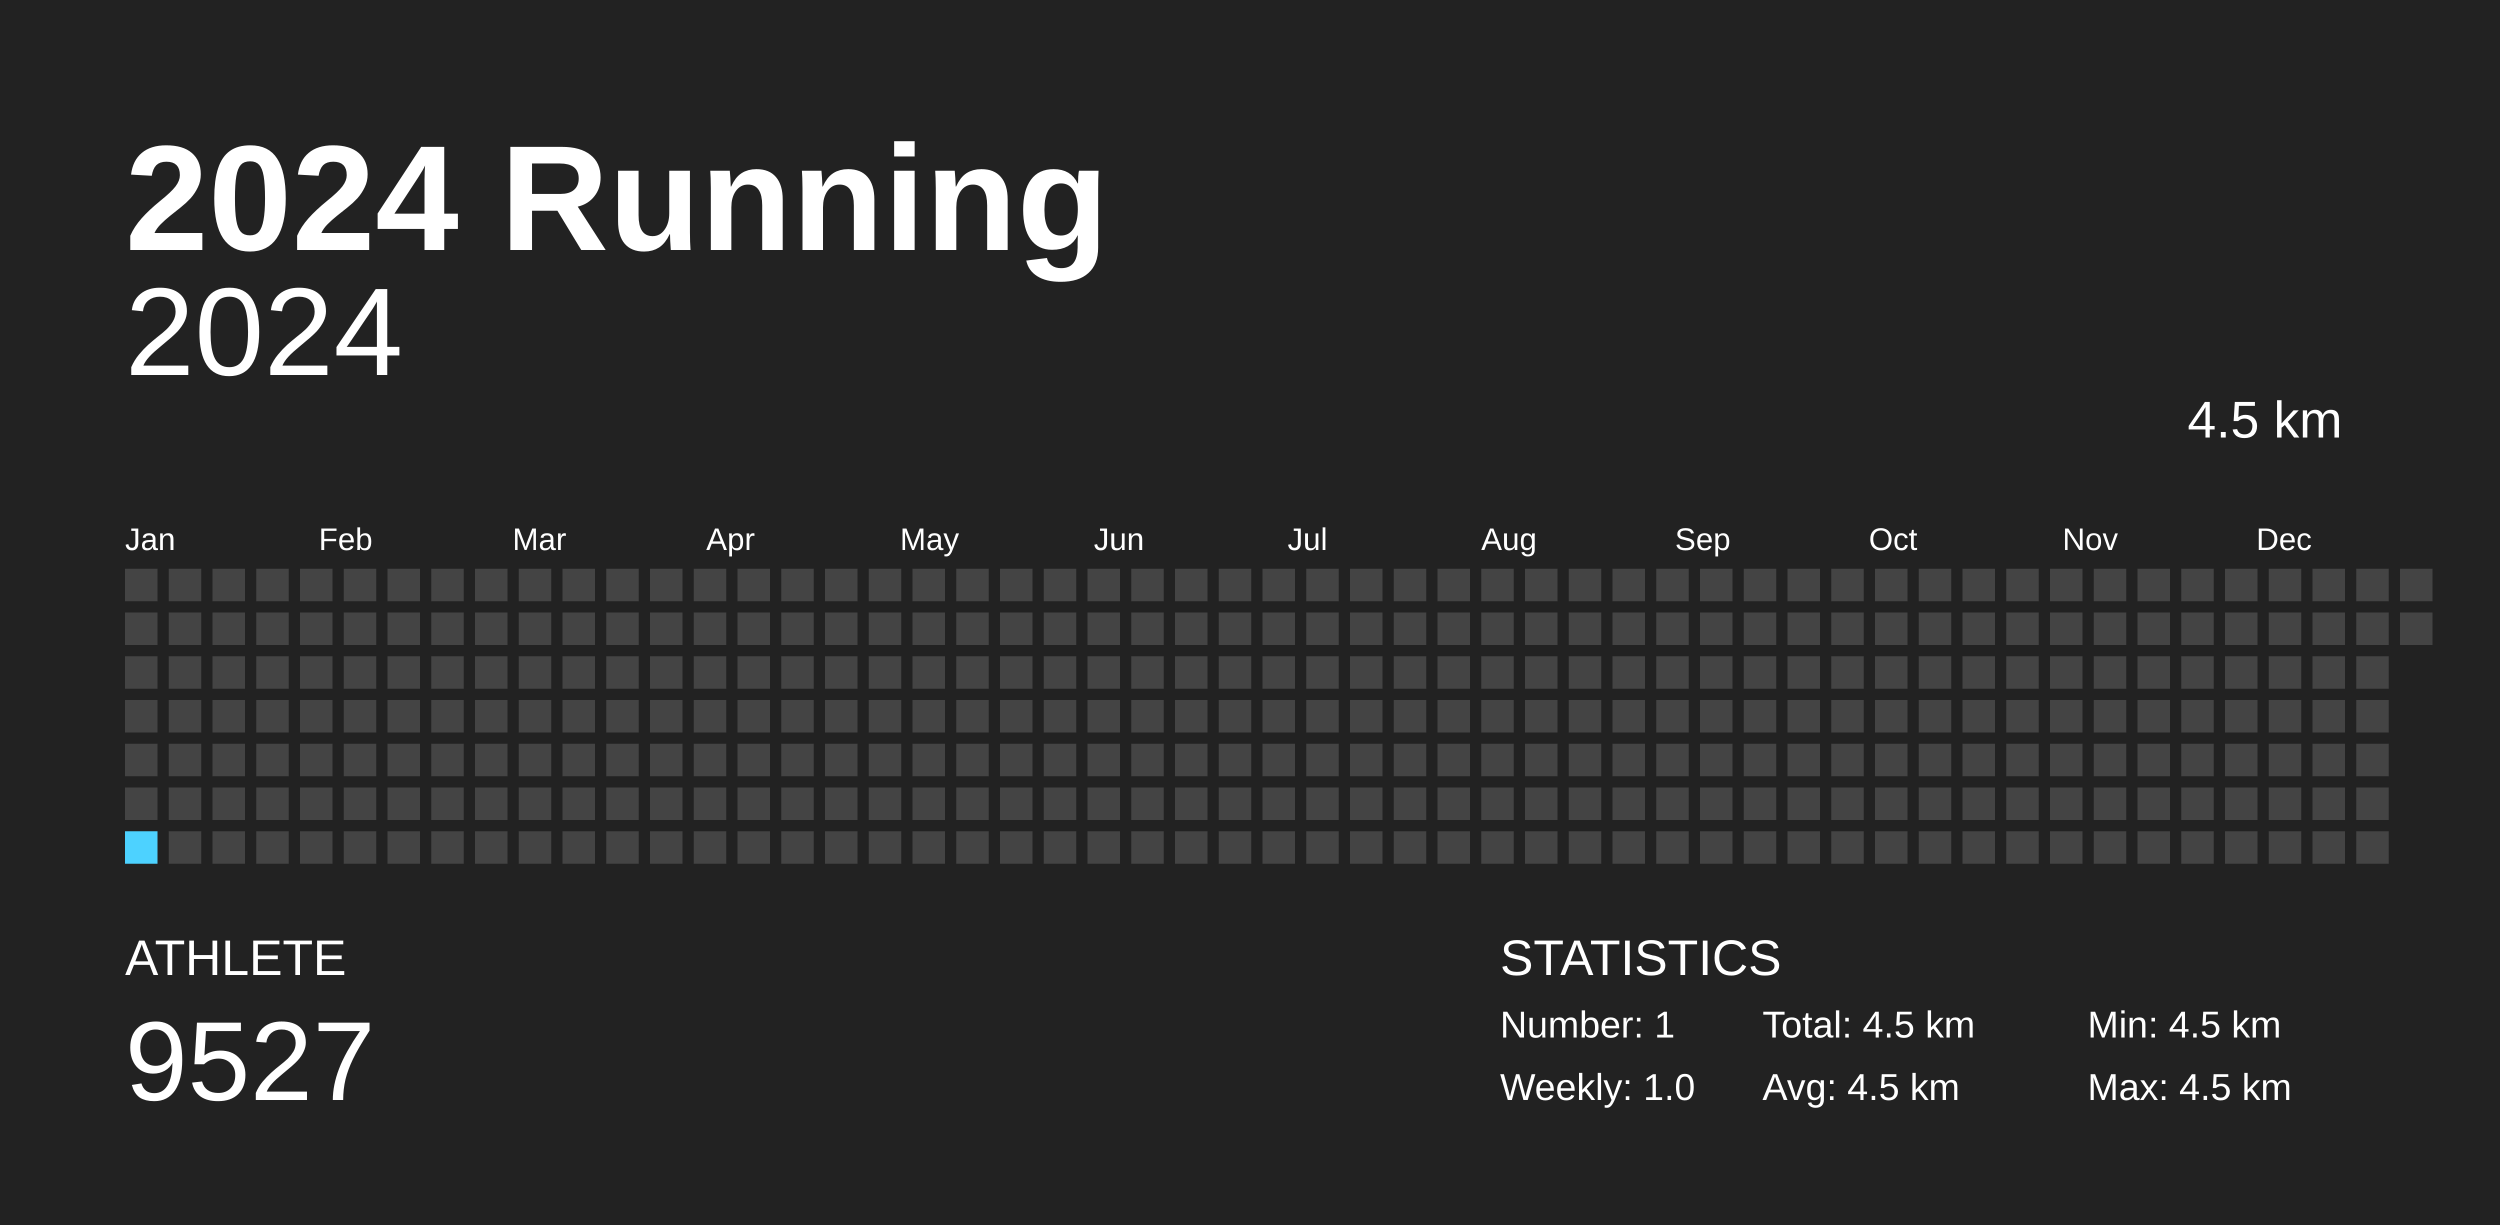
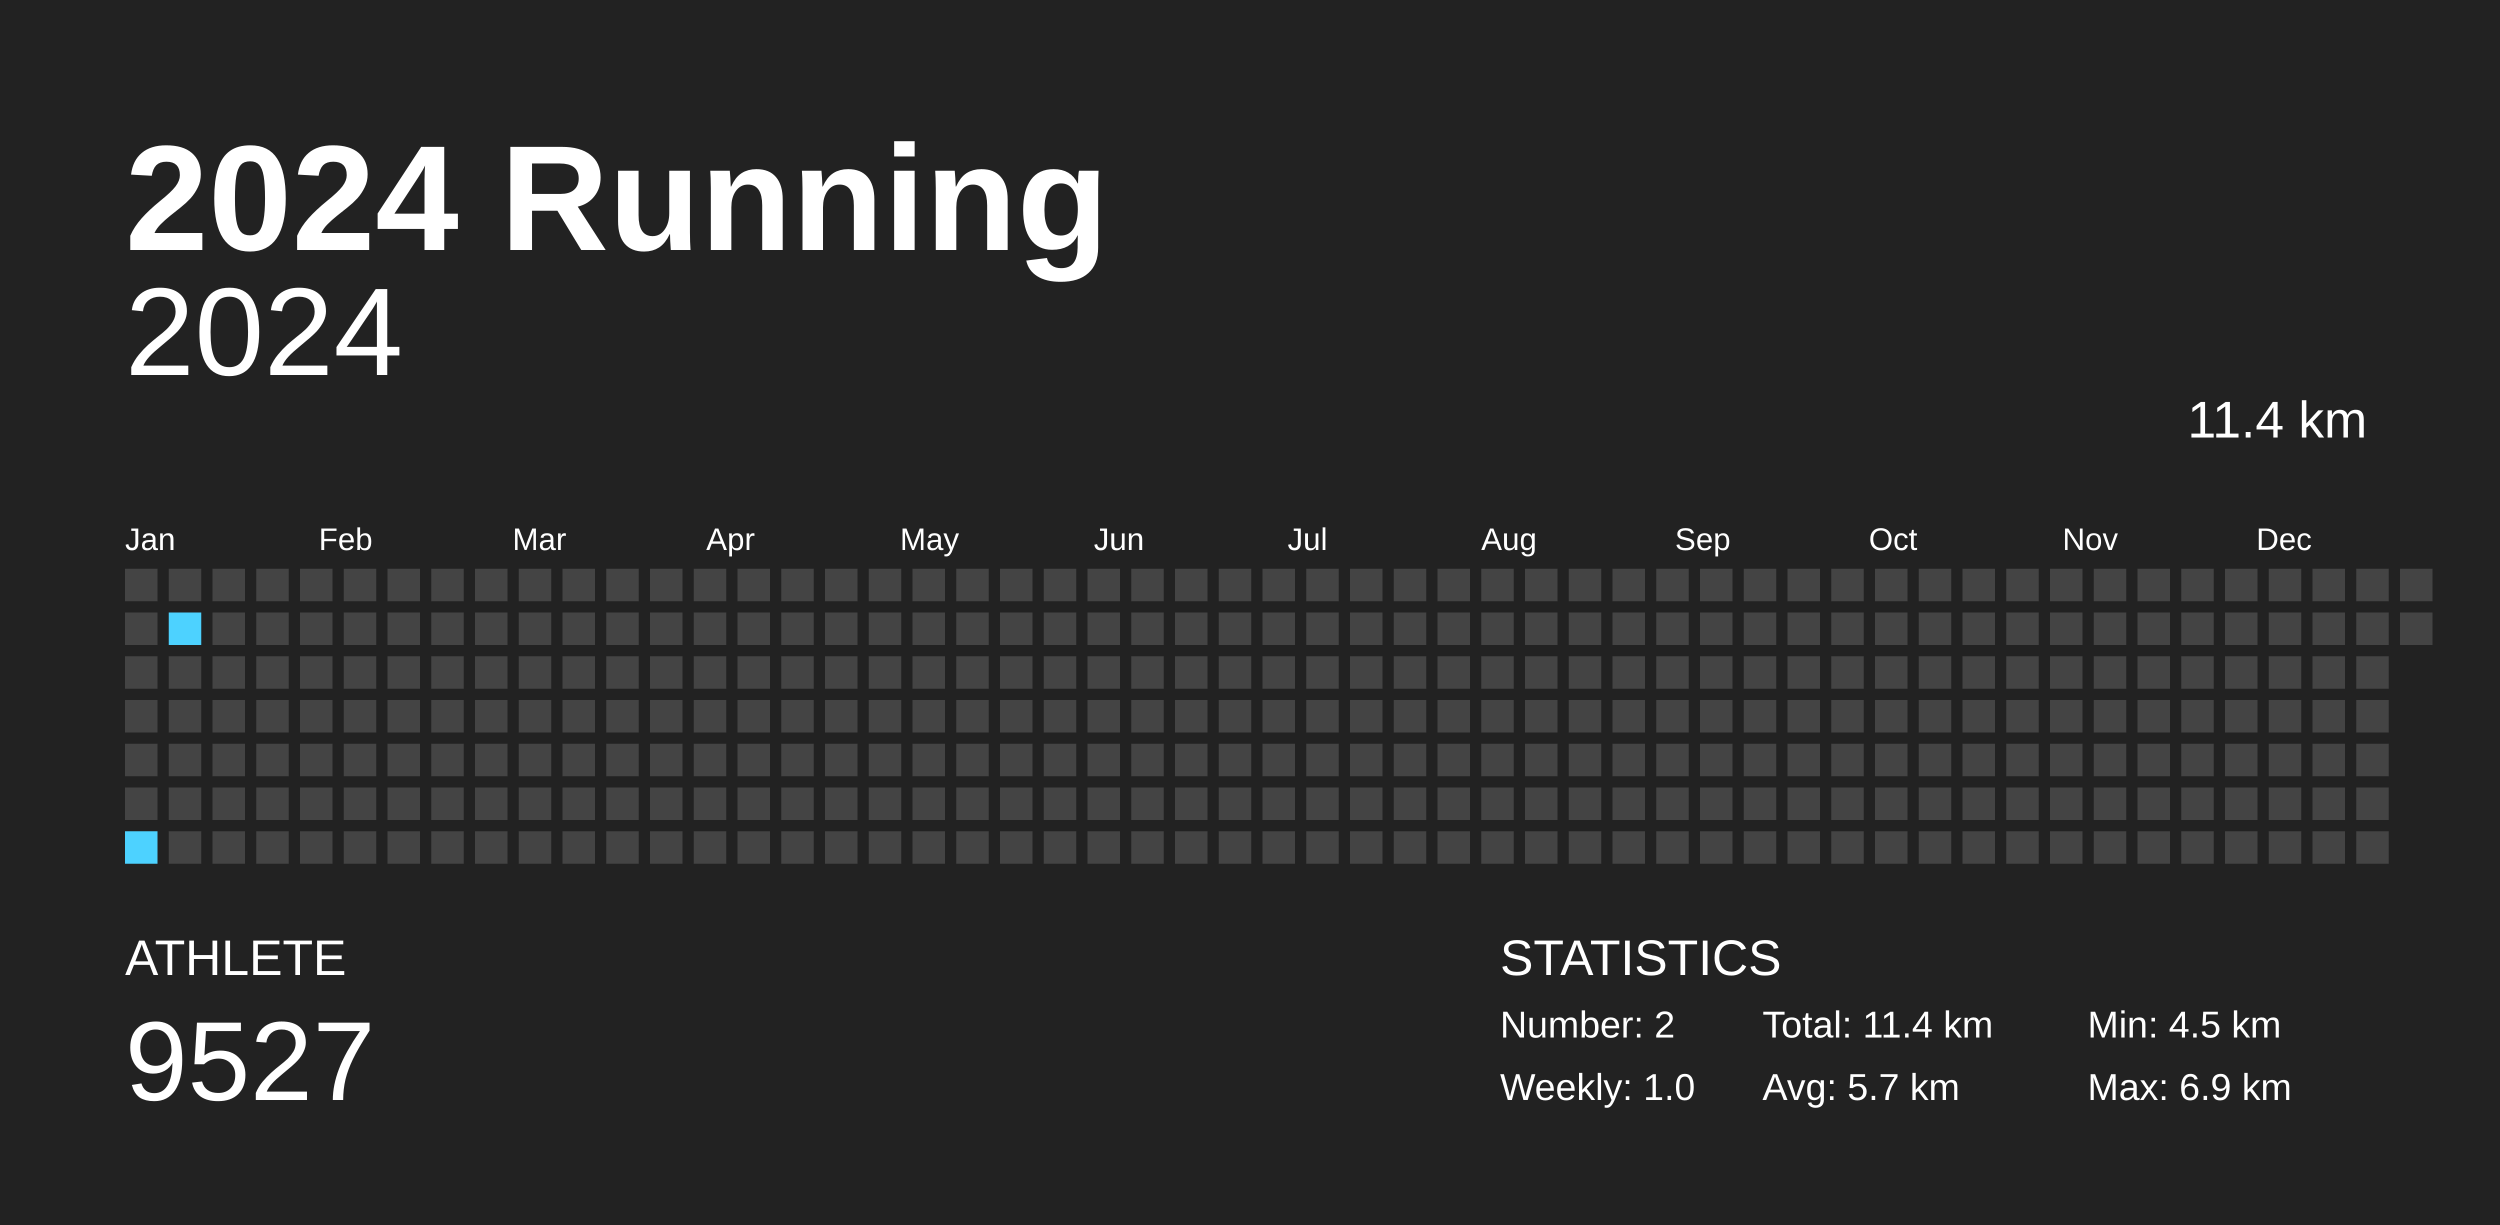
<svg xmlns="http://www.w3.org/2000/svg" baseProfile="full" height="98mm" version="1.1" viewBox="0,0,200,98" width="200mm">
  <defs />
  <rect fill="#222222" height="98" width="200" x="0" y="0" />
  <text fill="#FFFFFF" style="font-size:12px; font-family:Arial; font-weight:bold;" x="10" y="20">2024 Running</text>
  <text fill="#FFFFFF" style="font-size:4px; font-family:Arial" x="10" y="78">ATHLETE</text>
  <text fill="#FFFFFF" style="font-size:9px; font-family:Arial" x="10" y="88">9527</text>
  <text fill="#FFFFFF" style="font-size:4px; font-family:Arial" x="120" y="78">STATISTICS</text>
-   <text fill="#FFFFFF" style="font-size:3px; font-family:Arial" x="120" y="83">Number: 1</text>
+   <text fill="#FFFFFF" style="font-size:3px; font-family:Arial" x="120" y="83">Number: 2</text>
  <text fill="#FFFFFF" style="font-size:3px; font-family:Arial" x="120" y="88">Weekly: 1.0</text>
-   <text fill="#FFFFFF" style="font-size:3px; font-family:Arial" x="141" y="83">Total: 4.5 km</text>
-   <text fill="#FFFFFF" style="font-size:3px; font-family:Arial" x="141" y="88">Avg: 4.5 km</text>
+   <text fill="#FFFFFF" style="font-size:3px; font-family:Arial" x="141" y="83">Total: 11.4 km</text>
+   <text fill="#FFFFFF" style="font-size:3px; font-family:Arial" x="141" y="88">Avg: 5.7 km</text>
  <text fill="#FFFFFF" style="font-size:3px; font-family:Arial" x="167" y="83">Min: 4.5 km</text>
-   <text fill="#FFFFFF" style="font-size:3px; font-family:Arial" x="167" y="88">Max: 4.5 km</text>
+   <text fill="#FFFFFF" style="font-size:3px; font-family:Arial" x="167" y="88">Max: 6.9 km</text>
  <text alignment-baseline="hanging" fill="#FFFFFF" style="font-size:10.0px; font-family:Arial;" x="10" y="30">2024</text>
-   <text alignment-baseline="hanging" fill="#FFFFFF" style="font-size:4.125px; font-family:Arial;" x="175" y="35">4.5 km</text>
+   <text alignment-baseline="hanging" fill="#FFFFFF" style="font-size:4.125px; font-family:Arial;" x="175" y="35">11.4 km</text>
  <text fill="#FFFFFF" style="font-size:2.5px; font-family:Arial" x="10.0" y="44">Jan</text>
  <text fill="#FFFFFF" style="font-size:2.5px; font-family:Arial" x="25.5" y="44">Feb</text>
  <text fill="#FFFFFF" style="font-size:2.5px; font-family:Arial" x="41.0" y="44">Mar</text>
  <text fill="#FFFFFF" style="font-size:2.5px; font-family:Arial" x="56.5" y="44">Apr</text>
  <text fill="#FFFFFF" style="font-size:2.5px; font-family:Arial" x="72.0" y="44">May</text>
  <text fill="#FFFFFF" style="font-size:2.5px; font-family:Arial" x="87.5" y="44">Jun</text>
  <text fill="#FFFFFF" style="font-size:2.5px; font-family:Arial" x="103.0" y="44">Jul</text>
  <text fill="#FFFFFF" style="font-size:2.5px; font-family:Arial" x="118.5" y="44">Aug</text>
  <text fill="#FFFFFF" style="font-size:2.5px; font-family:Arial" x="134.0" y="44">Sep</text>
  <text fill="#FFFFFF" style="font-size:2.5px; font-family:Arial" x="149.5" y="44">Oct</text>
  <text fill="#FFFFFF" style="font-size:2.5px; font-family:Arial" x="165.0" y="44">Nov</text>
  <text fill="#FFFFFF" style="font-size:2.5px; font-family:Arial" x="180.5" y="44">Dec</text>
  <rect fill="#444444" height="2.6" width="2.6" x="10.0" y="45.5" />
  <rect fill="#444444" height="2.6" width="2.6" x="10.0" y="49.0" />
  <rect fill="#444444" height="2.6" width="2.6" x="10.0" y="52.5" />
  <rect fill="#444444" height="2.6" width="2.6" x="10.0" y="56.0" />
  <rect fill="#444444" height="2.6" width="2.6" x="10.0" y="59.5" />
  <rect fill="#444444" height="2.6" width="2.6" x="10.0" y="63.0" />
-   <rect fill="#4DD2FF" height="2.6" width="2.6" x="10.0" y="66.5" />
+   <rect fill="#4dd2ff" height="2.6" width="2.6" x="10.0" y="66.5" />
  <rect fill="#444444" height="2.6" width="2.6" x="13.5" y="45.5" />
-   <rect fill="#444444" height="2.6" width="2.6" x="13.5" y="49.0" />
+   <rect fill="#4dd2ff" height="2.6" width="2.6" x="13.5" y="49.0" />
  <rect fill="#444444" height="2.6" width="2.6" x="13.5" y="52.5" />
  <rect fill="#444444" height="2.6" width="2.6" x="13.5" y="56.0" />
  <rect fill="#444444" height="2.6" width="2.6" x="13.5" y="59.5" />
  <rect fill="#444444" height="2.6" width="2.6" x="13.5" y="63.0" />
  <rect fill="#444444" height="2.6" width="2.6" x="13.5" y="66.5" />
  <rect fill="#444444" height="2.6" width="2.6" x="17.0" y="45.5" />
  <rect fill="#444444" height="2.6" width="2.6" x="17.0" y="49.0" />
  <rect fill="#444444" height="2.6" width="2.6" x="17.0" y="52.5" />
  <rect fill="#444444" height="2.6" width="2.6" x="17.0" y="56.0" />
  <rect fill="#444444" height="2.6" width="2.6" x="17.0" y="59.5" />
  <rect fill="#444444" height="2.6" width="2.6" x="17.0" y="63.0" />
  <rect fill="#444444" height="2.6" width="2.6" x="17.0" y="66.5" />
  <rect fill="#444444" height="2.6" width="2.6" x="20.5" y="45.5" />
  <rect fill="#444444" height="2.6" width="2.6" x="20.5" y="49.0" />
  <rect fill="#444444" height="2.6" width="2.6" x="20.5" y="52.5" />
  <rect fill="#444444" height="2.6" width="2.6" x="20.5" y="56.0" />
  <rect fill="#444444" height="2.6" width="2.6" x="20.5" y="59.5" />
  <rect fill="#444444" height="2.6" width="2.6" x="20.5" y="63.0" />
  <rect fill="#444444" height="2.6" width="2.6" x="20.5" y="66.5" />
  <rect fill="#444444" height="2.6" width="2.6" x="24.0" y="45.5" />
  <rect fill="#444444" height="2.6" width="2.6" x="24.0" y="49.0" />
  <rect fill="#444444" height="2.6" width="2.6" x="24.0" y="52.5" />
  <rect fill="#444444" height="2.6" width="2.6" x="24.0" y="56.0" />
  <rect fill="#444444" height="2.6" width="2.6" x="24.0" y="59.5" />
  <rect fill="#444444" height="2.6" width="2.6" x="24.0" y="63.0" />
  <rect fill="#444444" height="2.6" width="2.6" x="24.0" y="66.5" />
  <rect fill="#444444" height="2.6" width="2.6" x="27.5" y="45.5" />
  <rect fill="#444444" height="2.6" width="2.6" x="27.5" y="49.0" />
  <rect fill="#444444" height="2.6" width="2.6" x="27.5" y="52.5" />
  <rect fill="#444444" height="2.6" width="2.6" x="27.5" y="56.0" />
  <rect fill="#444444" height="2.6" width="2.6" x="27.5" y="59.5" />
  <rect fill="#444444" height="2.6" width="2.6" x="27.5" y="63.0" />
  <rect fill="#444444" height="2.6" width="2.6" x="27.5" y="66.5" />
  <rect fill="#444444" height="2.6" width="2.6" x="31.0" y="45.5" />
  <rect fill="#444444" height="2.6" width="2.6" x="31.0" y="49.0" />
  <rect fill="#444444" height="2.6" width="2.6" x="31.0" y="52.5" />
  <rect fill="#444444" height="2.6" width="2.6" x="31.0" y="56.0" />
  <rect fill="#444444" height="2.6" width="2.6" x="31.0" y="59.5" />
  <rect fill="#444444" height="2.6" width="2.6" x="31.0" y="63.0" />
  <rect fill="#444444" height="2.6" width="2.6" x="31.0" y="66.5" />
  <rect fill="#444444" height="2.6" width="2.6" x="34.5" y="45.5" />
  <rect fill="#444444" height="2.6" width="2.6" x="34.5" y="49.0" />
  <rect fill="#444444" height="2.6" width="2.6" x="34.5" y="52.5" />
  <rect fill="#444444" height="2.6" width="2.6" x="34.5" y="56.0" />
  <rect fill="#444444" height="2.6" width="2.6" x="34.5" y="59.5" />
  <rect fill="#444444" height="2.6" width="2.6" x="34.5" y="63.0" />
  <rect fill="#444444" height="2.6" width="2.6" x="34.5" y="66.5" />
  <rect fill="#444444" height="2.6" width="2.6" x="38.0" y="45.5" />
  <rect fill="#444444" height="2.6" width="2.6" x="38.0" y="49.0" />
  <rect fill="#444444" height="2.6" width="2.6" x="38.0" y="52.5" />
  <rect fill="#444444" height="2.6" width="2.6" x="38.0" y="56.0" />
  <rect fill="#444444" height="2.6" width="2.6" x="38.0" y="59.5" />
  <rect fill="#444444" height="2.6" width="2.6" x="38.0" y="63.0" />
  <rect fill="#444444" height="2.6" width="2.6" x="38.0" y="66.5" />
  <rect fill="#444444" height="2.6" width="2.6" x="41.5" y="45.5" />
  <rect fill="#444444" height="2.6" width="2.6" x="41.5" y="49.0" />
  <rect fill="#444444" height="2.6" width="2.6" x="41.5" y="52.5" />
  <rect fill="#444444" height="2.6" width="2.6" x="41.5" y="56.0" />
  <rect fill="#444444" height="2.6" width="2.6" x="41.5" y="59.5" />
  <rect fill="#444444" height="2.6" width="2.6" x="41.5" y="63.0" />
  <rect fill="#444444" height="2.6" width="2.6" x="41.5" y="66.5" />
  <rect fill="#444444" height="2.6" width="2.6" x="45.0" y="45.5" />
  <rect fill="#444444" height="2.6" width="2.6" x="45.0" y="49.0" />
  <rect fill="#444444" height="2.6" width="2.6" x="45.0" y="52.5" />
  <rect fill="#444444" height="2.6" width="2.6" x="45.0" y="56.0" />
  <rect fill="#444444" height="2.6" width="2.6" x="45.0" y="59.5" />
  <rect fill="#444444" height="2.6" width="2.6" x="45.0" y="63.0" />
  <rect fill="#444444" height="2.6" width="2.6" x="45.0" y="66.5" />
  <rect fill="#444444" height="2.6" width="2.6" x="48.5" y="45.5" />
  <rect fill="#444444" height="2.6" width="2.6" x="48.5" y="49.0" />
  <rect fill="#444444" height="2.6" width="2.6" x="48.5" y="52.5" />
  <rect fill="#444444" height="2.6" width="2.6" x="48.5" y="56.0" />
  <rect fill="#444444" height="2.6" width="2.6" x="48.5" y="59.5" />
  <rect fill="#444444" height="2.6" width="2.6" x="48.5" y="63.0" />
  <rect fill="#444444" height="2.6" width="2.6" x="48.5" y="66.5" />
  <rect fill="#444444" height="2.6" width="2.6" x="52.0" y="45.5" />
  <rect fill="#444444" height="2.6" width="2.6" x="52.0" y="49.0" />
  <rect fill="#444444" height="2.6" width="2.6" x="52.0" y="52.5" />
  <rect fill="#444444" height="2.6" width="2.6" x="52.0" y="56.0" />
  <rect fill="#444444" height="2.6" width="2.6" x="52.0" y="59.5" />
  <rect fill="#444444" height="2.6" width="2.6" x="52.0" y="63.0" />
  <rect fill="#444444" height="2.6" width="2.6" x="52.0" y="66.5" />
  <rect fill="#444444" height="2.6" width="2.6" x="55.5" y="45.5" />
  <rect fill="#444444" height="2.6" width="2.6" x="55.5" y="49.0" />
  <rect fill="#444444" height="2.6" width="2.6" x="55.5" y="52.5" />
  <rect fill="#444444" height="2.6" width="2.6" x="55.5" y="56.0" />
  <rect fill="#444444" height="2.6" width="2.6" x="55.5" y="59.5" />
  <rect fill="#444444" height="2.6" width="2.6" x="55.5" y="63.0" />
  <rect fill="#444444" height="2.6" width="2.6" x="55.5" y="66.5" />
  <rect fill="#444444" height="2.6" width="2.6" x="59.0" y="45.5" />
  <rect fill="#444444" height="2.6" width="2.6" x="59.0" y="49.0" />
  <rect fill="#444444" height="2.6" width="2.6" x="59.0" y="52.5" />
  <rect fill="#444444" height="2.6" width="2.6" x="59.0" y="56.0" />
  <rect fill="#444444" height="2.6" width="2.6" x="59.0" y="59.5" />
  <rect fill="#444444" height="2.6" width="2.6" x="59.0" y="63.0" />
  <rect fill="#444444" height="2.6" width="2.6" x="59.0" y="66.5" />
  <rect fill="#444444" height="2.6" width="2.6" x="62.5" y="45.5" />
  <rect fill="#444444" height="2.6" width="2.6" x="62.5" y="49.0" />
  <rect fill="#444444" height="2.6" width="2.6" x="62.5" y="52.5" />
  <rect fill="#444444" height="2.6" width="2.6" x="62.5" y="56.0" />
  <rect fill="#444444" height="2.6" width="2.6" x="62.5" y="59.5" />
  <rect fill="#444444" height="2.6" width="2.6" x="62.5" y="63.0" />
  <rect fill="#444444" height="2.6" width="2.6" x="62.5" y="66.5" />
  <rect fill="#444444" height="2.6" width="2.6" x="66.0" y="45.5" />
  <rect fill="#444444" height="2.6" width="2.6" x="66.0" y="49.0" />
  <rect fill="#444444" height="2.6" width="2.6" x="66.0" y="52.5" />
  <rect fill="#444444" height="2.6" width="2.6" x="66.0" y="56.0" />
  <rect fill="#444444" height="2.6" width="2.6" x="66.0" y="59.5" />
  <rect fill="#444444" height="2.6" width="2.6" x="66.0" y="63.0" />
  <rect fill="#444444" height="2.6" width="2.6" x="66.0" y="66.5" />
  <rect fill="#444444" height="2.6" width="2.6" x="69.5" y="45.5" />
  <rect fill="#444444" height="2.6" width="2.6" x="69.5" y="49.0" />
  <rect fill="#444444" height="2.6" width="2.6" x="69.5" y="52.5" />
  <rect fill="#444444" height="2.6" width="2.6" x="69.5" y="56.0" />
  <rect fill="#444444" height="2.6" width="2.6" x="69.5" y="59.5" />
  <rect fill="#444444" height="2.6" width="2.6" x="69.5" y="63.0" />
  <rect fill="#444444" height="2.6" width="2.6" x="69.5" y="66.5" />
  <rect fill="#444444" height="2.6" width="2.6" x="73.0" y="45.5" />
  <rect fill="#444444" height="2.6" width="2.6" x="73.0" y="49.0" />
  <rect fill="#444444" height="2.6" width="2.6" x="73.0" y="52.5" />
  <rect fill="#444444" height="2.6" width="2.6" x="73.0" y="56.0" />
  <rect fill="#444444" height="2.6" width="2.6" x="73.0" y="59.5" />
  <rect fill="#444444" height="2.6" width="2.6" x="73.0" y="63.0" />
  <rect fill="#444444" height="2.6" width="2.6" x="73.0" y="66.5" />
  <rect fill="#444444" height="2.6" width="2.6" x="76.5" y="45.5" />
  <rect fill="#444444" height="2.6" width="2.6" x="76.5" y="49.0" />
  <rect fill="#444444" height="2.6" width="2.6" x="76.5" y="52.5" />
  <rect fill="#444444" height="2.6" width="2.6" x="76.5" y="56.0" />
  <rect fill="#444444" height="2.6" width="2.6" x="76.5" y="59.5" />
  <rect fill="#444444" height="2.6" width="2.6" x="76.5" y="63.0" />
  <rect fill="#444444" height="2.6" width="2.6" x="76.5" y="66.5" />
  <rect fill="#444444" height="2.6" width="2.6" x="80.0" y="45.5" />
  <rect fill="#444444" height="2.6" width="2.6" x="80.0" y="49.0" />
  <rect fill="#444444" height="2.6" width="2.6" x="80.0" y="52.5" />
  <rect fill="#444444" height="2.6" width="2.6" x="80.0" y="56.0" />
  <rect fill="#444444" height="2.6" width="2.6" x="80.0" y="59.5" />
  <rect fill="#444444" height="2.6" width="2.6" x="80.0" y="63.0" />
  <rect fill="#444444" height="2.6" width="2.6" x="80.0" y="66.5" />
  <rect fill="#444444" height="2.6" width="2.6" x="83.5" y="45.5" />
  <rect fill="#444444" height="2.6" width="2.6" x="83.5" y="49.0" />
  <rect fill="#444444" height="2.6" width="2.6" x="83.5" y="52.5" />
  <rect fill="#444444" height="2.6" width="2.6" x="83.5" y="56.0" />
  <rect fill="#444444" height="2.6" width="2.6" x="83.5" y="59.5" />
  <rect fill="#444444" height="2.6" width="2.6" x="83.5" y="63.0" />
  <rect fill="#444444" height="2.6" width="2.6" x="83.5" y="66.5" />
  <rect fill="#444444" height="2.6" width="2.6" x="87.0" y="45.5" />
  <rect fill="#444444" height="2.6" width="2.6" x="87.0" y="49.0" />
  <rect fill="#444444" height="2.6" width="2.6" x="87.0" y="52.5" />
  <rect fill="#444444" height="2.6" width="2.6" x="87.0" y="56.0" />
  <rect fill="#444444" height="2.6" width="2.6" x="87.0" y="59.5" />
  <rect fill="#444444" height="2.6" width="2.6" x="87.0" y="63.0" />
  <rect fill="#444444" height="2.6" width="2.6" x="87.0" y="66.5" />
  <rect fill="#444444" height="2.6" width="2.6" x="90.5" y="45.5" />
  <rect fill="#444444" height="2.6" width="2.6" x="90.5" y="49.0" />
  <rect fill="#444444" height="2.6" width="2.6" x="90.5" y="52.5" />
  <rect fill="#444444" height="2.6" width="2.6" x="90.5" y="56.0" />
  <rect fill="#444444" height="2.6" width="2.6" x="90.5" y="59.5" />
  <rect fill="#444444" height="2.6" width="2.6" x="90.5" y="63.0" />
  <rect fill="#444444" height="2.6" width="2.6" x="90.5" y="66.5" />
  <rect fill="#444444" height="2.6" width="2.6" x="94.0" y="45.5" />
  <rect fill="#444444" height="2.6" width="2.6" x="94.0" y="49.0" />
  <rect fill="#444444" height="2.6" width="2.6" x="94.0" y="52.5" />
  <rect fill="#444444" height="2.6" width="2.6" x="94.0" y="56.0" />
  <rect fill="#444444" height="2.6" width="2.6" x="94.0" y="59.5" />
  <rect fill="#444444" height="2.6" width="2.6" x="94.0" y="63.0" />
  <rect fill="#444444" height="2.6" width="2.6" x="94.0" y="66.5" />
  <rect fill="#444444" height="2.6" width="2.6" x="97.5" y="45.5" />
  <rect fill="#444444" height="2.6" width="2.6" x="97.5" y="49.0" />
  <rect fill="#444444" height="2.6" width="2.6" x="97.5" y="52.5" />
  <rect fill="#444444" height="2.6" width="2.6" x="97.5" y="56.0" />
  <rect fill="#444444" height="2.6" width="2.6" x="97.5" y="59.5" />
  <rect fill="#444444" height="2.6" width="2.6" x="97.5" y="63.0" />
  <rect fill="#444444" height="2.6" width="2.6" x="97.5" y="66.5" />
  <rect fill="#444444" height="2.6" width="2.6" x="101.0" y="45.5" />
  <rect fill="#444444" height="2.6" width="2.6" x="101.0" y="49.0" />
  <rect fill="#444444" height="2.6" width="2.6" x="101.0" y="52.5" />
  <rect fill="#444444" height="2.6" width="2.6" x="101.0" y="56.0" />
  <rect fill="#444444" height="2.6" width="2.6" x="101.0" y="59.5" />
  <rect fill="#444444" height="2.6" width="2.6" x="101.0" y="63.0" />
  <rect fill="#444444" height="2.6" width="2.6" x="101.0" y="66.5" />
  <rect fill="#444444" height="2.6" width="2.6" x="104.5" y="45.5" />
  <rect fill="#444444" height="2.6" width="2.6" x="104.5" y="49.0" />
  <rect fill="#444444" height="2.6" width="2.6" x="104.5" y="52.5" />
  <rect fill="#444444" height="2.6" width="2.6" x="104.5" y="56.0" />
  <rect fill="#444444" height="2.6" width="2.6" x="104.5" y="59.5" />
  <rect fill="#444444" height="2.6" width="2.6" x="104.5" y="63.0" />
  <rect fill="#444444" height="2.6" width="2.6" x="104.5" y="66.5" />
  <rect fill="#444444" height="2.6" width="2.6" x="108.0" y="45.5" />
  <rect fill="#444444" height="2.6" width="2.6" x="108.0" y="49.0" />
  <rect fill="#444444" height="2.6" width="2.6" x="108.0" y="52.5" />
  <rect fill="#444444" height="2.6" width="2.6" x="108.0" y="56.0" />
  <rect fill="#444444" height="2.6" width="2.6" x="108.0" y="59.5" />
  <rect fill="#444444" height="2.6" width="2.6" x="108.0" y="63.0" />
  <rect fill="#444444" height="2.6" width="2.6" x="108.0" y="66.5" />
  <rect fill="#444444" height="2.6" width="2.6" x="111.5" y="45.5" />
  <rect fill="#444444" height="2.6" width="2.6" x="111.5" y="49.0" />
  <rect fill="#444444" height="2.6" width="2.6" x="111.5" y="52.5" />
  <rect fill="#444444" height="2.6" width="2.6" x="111.5" y="56.0" />
  <rect fill="#444444" height="2.6" width="2.6" x="111.5" y="59.5" />
  <rect fill="#444444" height="2.6" width="2.6" x="111.5" y="63.0" />
  <rect fill="#444444" height="2.6" width="2.6" x="111.5" y="66.5" />
  <rect fill="#444444" height="2.6" width="2.6" x="115.0" y="45.5" />
  <rect fill="#444444" height="2.6" width="2.6" x="115.0" y="49.0" />
  <rect fill="#444444" height="2.6" width="2.6" x="115.0" y="52.5" />
  <rect fill="#444444" height="2.6" width="2.6" x="115.0" y="56.0" />
  <rect fill="#444444" height="2.6" width="2.6" x="115.0" y="59.5" />
  <rect fill="#444444" height="2.6" width="2.6" x="115.0" y="63.0" />
  <rect fill="#444444" height="2.6" width="2.6" x="115.0" y="66.5" />
  <rect fill="#444444" height="2.6" width="2.6" x="118.5" y="45.5" />
  <rect fill="#444444" height="2.6" width="2.6" x="118.5" y="49.0" />
  <rect fill="#444444" height="2.6" width="2.6" x="118.5" y="52.5" />
  <rect fill="#444444" height="2.6" width="2.6" x="118.5" y="56.0" />
  <rect fill="#444444" height="2.6" width="2.6" x="118.5" y="59.5" />
  <rect fill="#444444" height="2.6" width="2.6" x="118.5" y="63.0" />
  <rect fill="#444444" height="2.6" width="2.6" x="118.5" y="66.5" />
  <rect fill="#444444" height="2.6" width="2.6" x="122.0" y="45.5" />
  <rect fill="#444444" height="2.6" width="2.6" x="122.0" y="49.0" />
  <rect fill="#444444" height="2.6" width="2.6" x="122.0" y="52.5" />
  <rect fill="#444444" height="2.6" width="2.6" x="122.0" y="56.0" />
  <rect fill="#444444" height="2.6" width="2.6" x="122.0" y="59.5" />
  <rect fill="#444444" height="2.6" width="2.6" x="122.0" y="63.0" />
  <rect fill="#444444" height="2.6" width="2.6" x="122.0" y="66.5" />
  <rect fill="#444444" height="2.6" width="2.6" x="125.5" y="45.5" />
  <rect fill="#444444" height="2.6" width="2.6" x="125.5" y="49.0" />
  <rect fill="#444444" height="2.6" width="2.6" x="125.5" y="52.5" />
  <rect fill="#444444" height="2.6" width="2.6" x="125.5" y="56.0" />
  <rect fill="#444444" height="2.6" width="2.6" x="125.5" y="59.5" />
  <rect fill="#444444" height="2.6" width="2.6" x="125.5" y="63.0" />
  <rect fill="#444444" height="2.6" width="2.6" x="125.5" y="66.5" />
  <rect fill="#444444" height="2.6" width="2.6" x="129.0" y="45.5" />
  <rect fill="#444444" height="2.6" width="2.6" x="129.0" y="49.0" />
  <rect fill="#444444" height="2.6" width="2.6" x="129.0" y="52.5" />
  <rect fill="#444444" height="2.6" width="2.6" x="129.0" y="56.0" />
  <rect fill="#444444" height="2.6" width="2.6" x="129.0" y="59.5" />
  <rect fill="#444444" height="2.6" width="2.6" x="129.0" y="63.0" />
  <rect fill="#444444" height="2.6" width="2.6" x="129.0" y="66.5" />
  <rect fill="#444444" height="2.6" width="2.6" x="132.5" y="45.5" />
  <rect fill="#444444" height="2.6" width="2.6" x="132.5" y="49.0" />
  <rect fill="#444444" height="2.6" width="2.6" x="132.5" y="52.5" />
  <rect fill="#444444" height="2.6" width="2.6" x="132.5" y="56.0" />
  <rect fill="#444444" height="2.6" width="2.6" x="132.5" y="59.5" />
  <rect fill="#444444" height="2.6" width="2.6" x="132.5" y="63.0" />
  <rect fill="#444444" height="2.6" width="2.6" x="132.5" y="66.5" />
  <rect fill="#444444" height="2.6" width="2.6" x="136.0" y="45.5" />
  <rect fill="#444444" height="2.6" width="2.6" x="136.0" y="49.0" />
  <rect fill="#444444" height="2.6" width="2.6" x="136.0" y="52.5" />
  <rect fill="#444444" height="2.6" width="2.6" x="136.0" y="56.0" />
  <rect fill="#444444" height="2.6" width="2.6" x="136.0" y="59.5" />
  <rect fill="#444444" height="2.6" width="2.6" x="136.0" y="63.0" />
  <rect fill="#444444" height="2.6" width="2.6" x="136.0" y="66.5" />
  <rect fill="#444444" height="2.6" width="2.6" x="139.5" y="45.5" />
  <rect fill="#444444" height="2.6" width="2.6" x="139.5" y="49.0" />
  <rect fill="#444444" height="2.6" width="2.6" x="139.5" y="52.5" />
  <rect fill="#444444" height="2.6" width="2.6" x="139.5" y="56.0" />
  <rect fill="#444444" height="2.6" width="2.6" x="139.5" y="59.5" />
  <rect fill="#444444" height="2.6" width="2.6" x="139.5" y="63.0" />
  <rect fill="#444444" height="2.6" width="2.6" x="139.5" y="66.5" />
  <rect fill="#444444" height="2.6" width="2.6" x="143.0" y="45.5" />
  <rect fill="#444444" height="2.6" width="2.6" x="143.0" y="49.0" />
  <rect fill="#444444" height="2.6" width="2.6" x="143.0" y="52.5" />
  <rect fill="#444444" height="2.6" width="2.6" x="143.0" y="56.0" />
  <rect fill="#444444" height="2.6" width="2.6" x="143.0" y="59.5" />
  <rect fill="#444444" height="2.6" width="2.6" x="143.0" y="63.0" />
  <rect fill="#444444" height="2.6" width="2.6" x="143.0" y="66.5" />
  <rect fill="#444444" height="2.6" width="2.6" x="146.5" y="45.5" />
  <rect fill="#444444" height="2.6" width="2.6" x="146.5" y="49.0" />
  <rect fill="#444444" height="2.6" width="2.6" x="146.5" y="52.5" />
  <rect fill="#444444" height="2.6" width="2.6" x="146.5" y="56.0" />
  <rect fill="#444444" height="2.6" width="2.6" x="146.5" y="59.5" />
  <rect fill="#444444" height="2.6" width="2.6" x="146.5" y="63.0" />
  <rect fill="#444444" height="2.6" width="2.6" x="146.5" y="66.5" />
  <rect fill="#444444" height="2.6" width="2.6" x="150.0" y="45.5" />
  <rect fill="#444444" height="2.6" width="2.6" x="150.0" y="49.0" />
  <rect fill="#444444" height="2.6" width="2.6" x="150.0" y="52.5" />
  <rect fill="#444444" height="2.6" width="2.6" x="150.0" y="56.0" />
  <rect fill="#444444" height="2.6" width="2.6" x="150.0" y="59.5" />
  <rect fill="#444444" height="2.6" width="2.6" x="150.0" y="63.0" />
  <rect fill="#444444" height="2.6" width="2.6" x="150.0" y="66.5" />
  <rect fill="#444444" height="2.6" width="2.6" x="153.5" y="45.5" />
  <rect fill="#444444" height="2.6" width="2.6" x="153.5" y="49.0" />
  <rect fill="#444444" height="2.6" width="2.6" x="153.5" y="52.5" />
  <rect fill="#444444" height="2.6" width="2.6" x="153.5" y="56.0" />
  <rect fill="#444444" height="2.6" width="2.6" x="153.5" y="59.5" />
  <rect fill="#444444" height="2.6" width="2.6" x="153.5" y="63.0" />
  <rect fill="#444444" height="2.6" width="2.6" x="153.5" y="66.5" />
  <rect fill="#444444" height="2.6" width="2.6" x="157.0" y="45.5" />
  <rect fill="#444444" height="2.6" width="2.6" x="157.0" y="49.0" />
  <rect fill="#444444" height="2.6" width="2.6" x="157.0" y="52.5" />
  <rect fill="#444444" height="2.6" width="2.6" x="157.0" y="56.0" />
  <rect fill="#444444" height="2.6" width="2.6" x="157.0" y="59.5" />
  <rect fill="#444444" height="2.6" width="2.6" x="157.0" y="63.0" />
  <rect fill="#444444" height="2.6" width="2.6" x="157.0" y="66.5" />
  <rect fill="#444444" height="2.6" width="2.6" x="160.5" y="45.5" />
  <rect fill="#444444" height="2.6" width="2.6" x="160.5" y="49.0" />
  <rect fill="#444444" height="2.6" width="2.6" x="160.5" y="52.5" />
  <rect fill="#444444" height="2.6" width="2.6" x="160.5" y="56.0" />
  <rect fill="#444444" height="2.6" width="2.6" x="160.5" y="59.5" />
  <rect fill="#444444" height="2.6" width="2.6" x="160.5" y="63.0" />
  <rect fill="#444444" height="2.6" width="2.6" x="160.5" y="66.5" />
  <rect fill="#444444" height="2.6" width="2.6" x="164.0" y="45.5" />
  <rect fill="#444444" height="2.6" width="2.6" x="164.0" y="49.0" />
  <rect fill="#444444" height="2.6" width="2.6" x="164.0" y="52.5" />
  <rect fill="#444444" height="2.6" width="2.6" x="164.0" y="56.0" />
  <rect fill="#444444" height="2.6" width="2.6" x="164.0" y="59.5" />
  <rect fill="#444444" height="2.6" width="2.6" x="164.0" y="63.0" />
  <rect fill="#444444" height="2.6" width="2.6" x="164.0" y="66.5" />
  <rect fill="#444444" height="2.6" width="2.6" x="167.5" y="45.5" />
  <rect fill="#444444" height="2.6" width="2.6" x="167.5" y="49.0" />
  <rect fill="#444444" height="2.6" width="2.6" x="167.5" y="52.5" />
  <rect fill="#444444" height="2.6" width="2.6" x="167.5" y="56.0" />
  <rect fill="#444444" height="2.6" width="2.6" x="167.5" y="59.5" />
  <rect fill="#444444" height="2.6" width="2.6" x="167.5" y="63.0" />
  <rect fill="#444444" height="2.6" width="2.6" x="167.5" y="66.5" />
  <rect fill="#444444" height="2.6" width="2.6" x="171.0" y="45.5" />
  <rect fill="#444444" height="2.6" width="2.6" x="171.0" y="49.0" />
  <rect fill="#444444" height="2.6" width="2.6" x="171.0" y="52.5" />
  <rect fill="#444444" height="2.6" width="2.6" x="171.0" y="56.0" />
  <rect fill="#444444" height="2.6" width="2.6" x="171.0" y="59.5" />
  <rect fill="#444444" height="2.6" width="2.6" x="171.0" y="63.0" />
  <rect fill="#444444" height="2.6" width="2.6" x="171.0" y="66.5" />
  <rect fill="#444444" height="2.6" width="2.6" x="174.5" y="45.5" />
  <rect fill="#444444" height="2.6" width="2.6" x="174.5" y="49.0" />
  <rect fill="#444444" height="2.6" width="2.6" x="174.5" y="52.5" />
  <rect fill="#444444" height="2.6" width="2.6" x="174.5" y="56.0" />
  <rect fill="#444444" height="2.6" width="2.6" x="174.5" y="59.5" />
  <rect fill="#444444" height="2.6" width="2.6" x="174.5" y="63.0" />
  <rect fill="#444444" height="2.6" width="2.6" x="174.5" y="66.5" />
  <rect fill="#444444" height="2.6" width="2.6" x="178.0" y="45.5" />
  <rect fill="#444444" height="2.6" width="2.6" x="178.0" y="49.0" />
  <rect fill="#444444" height="2.6" width="2.6" x="178.0" y="52.5" />
  <rect fill="#444444" height="2.6" width="2.6" x="178.0" y="56.0" />
  <rect fill="#444444" height="2.6" width="2.6" x="178.0" y="59.5" />
  <rect fill="#444444" height="2.6" width="2.6" x="178.0" y="63.0" />
  <rect fill="#444444" height="2.6" width="2.6" x="178.0" y="66.5" />
  <rect fill="#444444" height="2.6" width="2.6" x="181.5" y="45.5" />
  <rect fill="#444444" height="2.6" width="2.6" x="181.5" y="49.0" />
  <rect fill="#444444" height="2.6" width="2.6" x="181.5" y="52.5" />
  <rect fill="#444444" height="2.6" width="2.6" x="181.5" y="56.0" />
  <rect fill="#444444" height="2.6" width="2.6" x="181.5" y="59.5" />
  <rect fill="#444444" height="2.6" width="2.6" x="181.5" y="63.0" />
  <rect fill="#444444" height="2.6" width="2.6" x="181.5" y="66.5" />
  <rect fill="#444444" height="2.6" width="2.6" x="185.0" y="45.5" />
  <rect fill="#444444" height="2.6" width="2.6" x="185.0" y="49.0" />
  <rect fill="#444444" height="2.6" width="2.6" x="185.0" y="52.5" />
  <rect fill="#444444" height="2.6" width="2.6" x="185.0" y="56.0" />
  <rect fill="#444444" height="2.6" width="2.6" x="185.0" y="59.5" />
  <rect fill="#444444" height="2.6" width="2.6" x="185.0" y="63.0" />
  <rect fill="#444444" height="2.6" width="2.6" x="185.0" y="66.5" />
  <rect fill="#444444" height="2.6" width="2.6" x="188.5" y="45.5" />
  <rect fill="#444444" height="2.6" width="2.6" x="188.5" y="49.0" />
  <rect fill="#444444" height="2.6" width="2.6" x="188.5" y="52.5" />
  <rect fill="#444444" height="2.6" width="2.6" x="188.5" y="56.0" />
  <rect fill="#444444" height="2.6" width="2.6" x="188.5" y="59.5" />
  <rect fill="#444444" height="2.6" width="2.6" x="188.5" y="63.0" />
  <rect fill="#444444" height="2.6" width="2.6" x="188.5" y="66.5" />
  <rect fill="#444444" height="2.6" width="2.6" x="192.0" y="45.5" />
  <rect fill="#444444" height="2.6" width="2.6" x="192.0" y="49.0" />
</svg>
